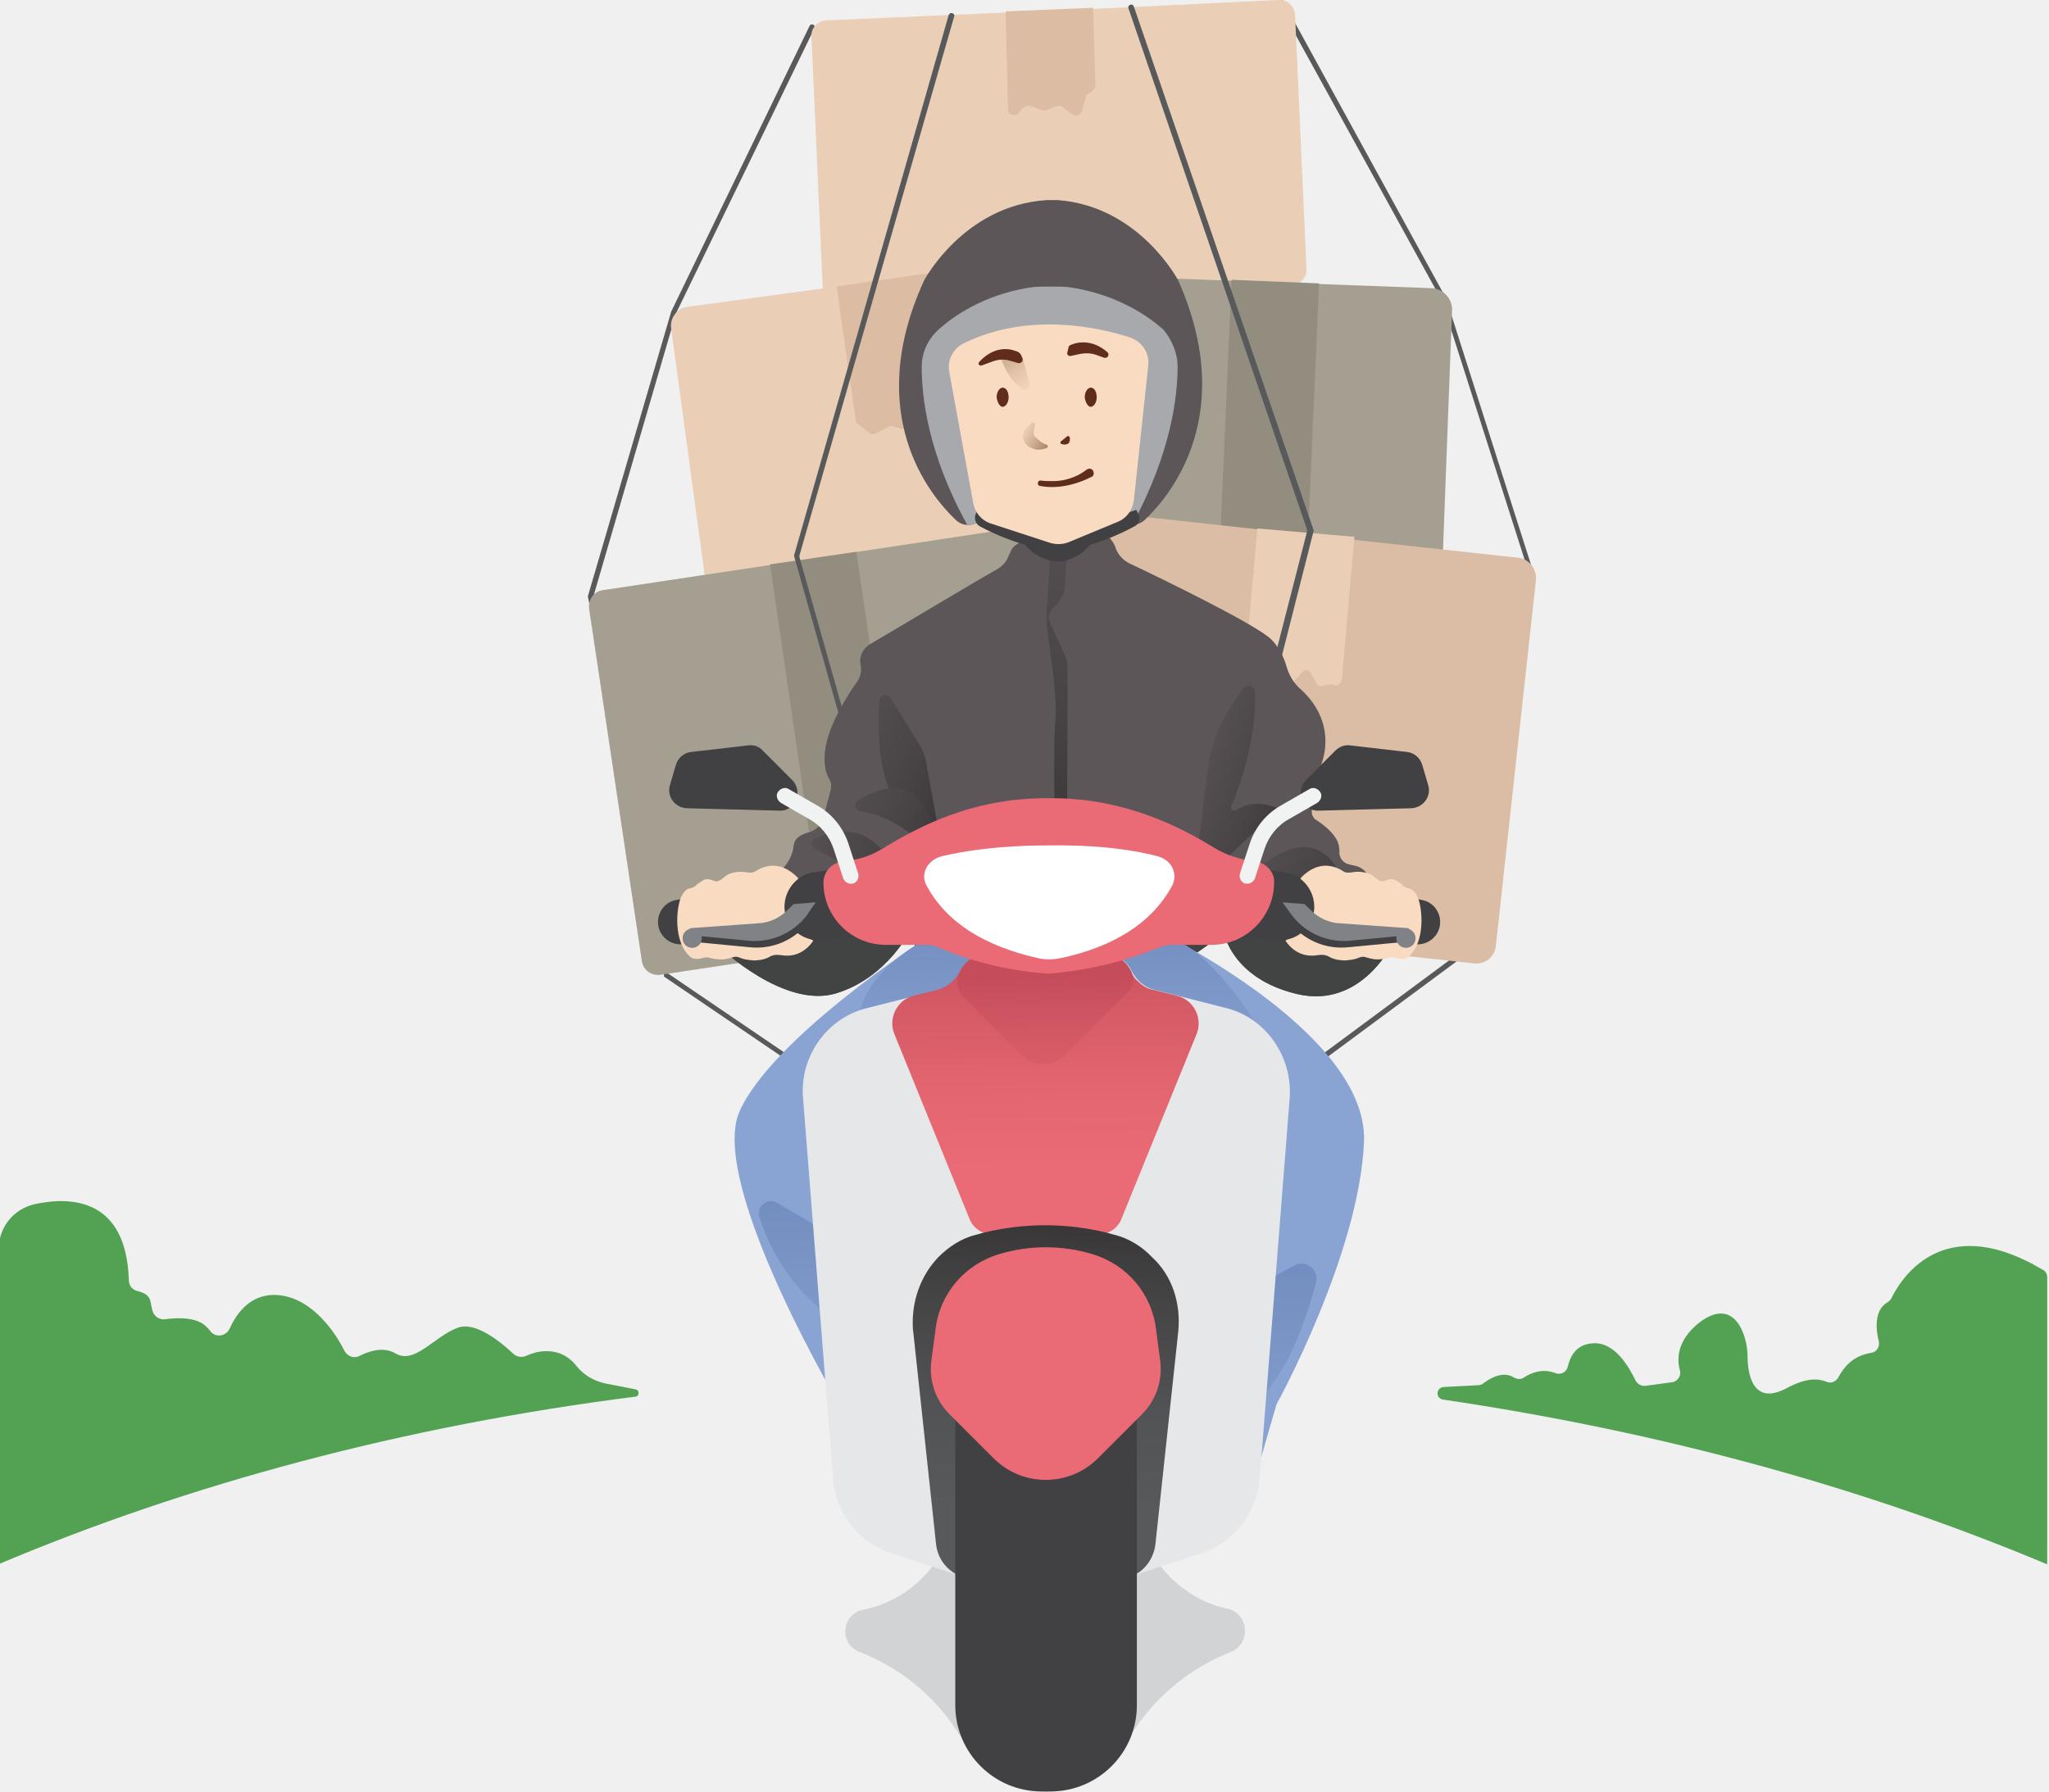
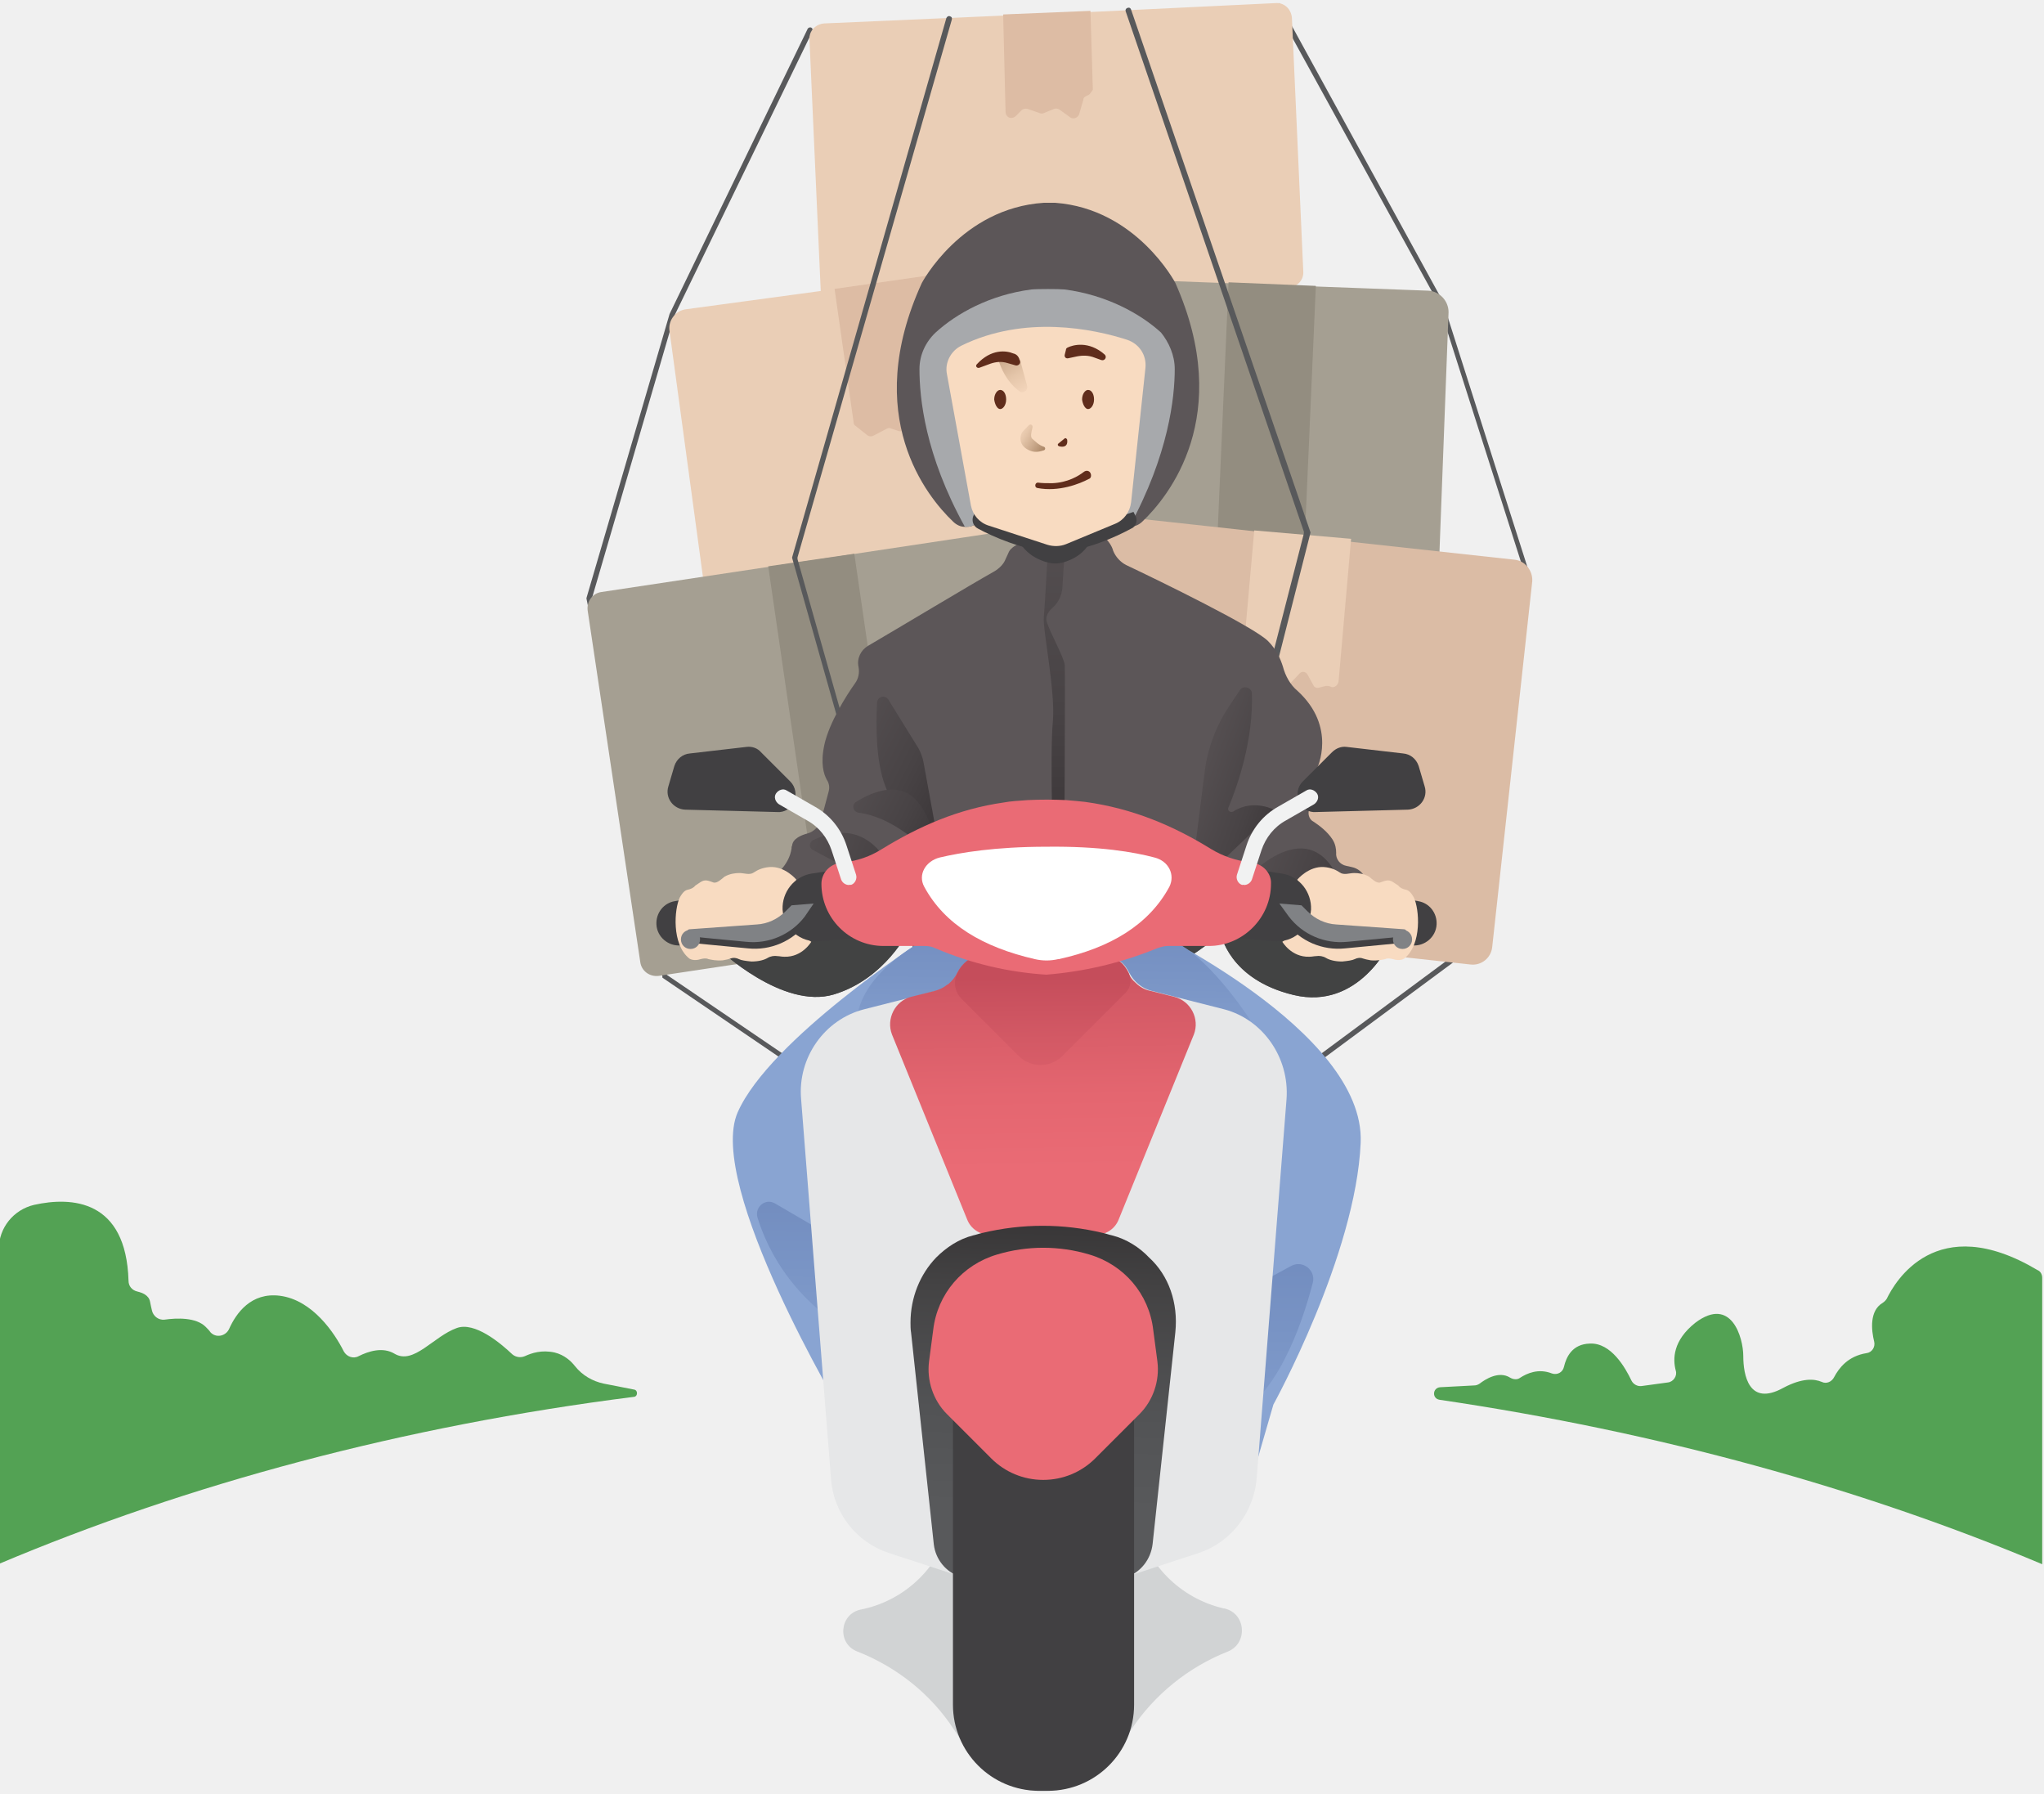
- <svg xmlns="http://www.w3.org/2000/svg" version="1.1" id="Layer_1" x="0px" y="0px" viewBox="0 0 341.9 299" style="enable-background:new 0 0 341.9 299;" xml:space="preserve">
+ <svg xmlns="http://www.w3.org/2000/svg" width="245" height="215" version="1.1" id="Layer_1" x="0px" y="0px" viewBox="0 0 341.9 299" style="enable-background:new 0 0 341.9 299;" xml:space="preserve">
  <style type="text/css">
	.st0{fill:#D1D3D4;}
	.st1{fill:#58595B;}
	.st2{fill:#EACEB6;}
	.st3{fill:#A59F92;}
	.st4{fill:#938D80;}
	.st5{fill:#DDBCA4;}
	.st6{fill:#DBBCA5;}
	.st7{fill:#5C5658;}
	.st8{fill:#424343;}
	.st9{fill:url(#SVGID_1_);}
	.st10{fill:url(#SVGID_2_);}
	.st11{fill:url(#SVGID_3_);}
	.st12{fill:url(#SVGID_4_);}
	.st13{fill:url(#SVGID_5_);}
	.st14{fill:url(#SVGID_6_);}
	.st15{fill:#414042;}
	.st16{fill:#F8DBC1;}
	.st17{fill:#808285;}
	.st18{fill:#89A4D2;}
	.st19{fill:url(#SVGID_7_);}
	.st20{fill:url(#SVGID_8_);}
	.st21{fill:url(#SVGID_9_);}
	.st22{fill:#E6E7E8;}
	.st23{fill:url(#SVGID_10_);}
	.st24{fill:url(#SVGID_11_);}
	.st25{fill:#A7A9AC;}
	.st26{fill:#602D1C;}
	.st27{fill:url(#SVGID_12_);}
	.st28{fill:url(#SVGID_13_);}
	.st29{fill:#EA6B75;}
	.st30{fill:#FFFFFF;}
	.st31{fill:url(#SVGID_14_);}
	.st32{fill:#F1F2F2;}
	.st33{fill:#53A254;}
</style>
  <g>
    <g>
      <path class="st0" d="M204.8,268.5l-0.1,0c-7.3-1.7-13-7.4-14.6-14.8l-0.3-1.5h-30.3l-0.5,2c-1.7,7.2-7.4,12.8-14.6,14.4    c-0.2,0-0.3,0.1-0.5,0.1c-3.5,0.8-3.9,5.7-0.5,7c6.6,2.6,12.3,7.1,16.2,13.1l2.4,3.6c5.9,8.9,18.9,8.9,24.8,0l2.4-3.6    c3.9-5.9,9.6-10.5,16.2-13.1C208.8,274.3,208.4,269.3,204.8,268.5L204.8,268.5z" />
      <path class="st1" d="M152,191l-41.2-28l0-0.2L98.1,99.6l0-0.1L112,52l0,0l23.1-47.7c0.1-0.2,0.4-0.3,0.6-0.2    c0.2,0.1,0.3,0.4,0.2,0.6l-23.1,47.6L99,99.6l12.5,62.9l40.9,27.8L152,191L152,191z" />
      <path class="st1" d="M201.8,191l-0.5-0.7l40.9-30.3l12.8-64.7l-14.4-45.1L213.2,0.4L214,0l27.3,49.8l14.5,45.5L243,160.5    L201.8,191z" />
      <path class="st2" d="M218,44.9c0.1,1.4-1,2.6-2.5,2.7l-32.2,1.4l-14.6,0.6L140,51c-1.4,0.1-2.6-1-2.7-2.5l-1.9-42.4    c-0.1-1.4,1-2.6,2.5-2.7l29.7-1.3l14.6-0.6L213.4,0c1.4-0.1,2.6,1,2.7,2.5L218,44.9L218,44.9z" />
      <path class="st2" d="M162,44.8l-47.2,6.4c-1.8,0.2-3.1,1.9-2.8,3.7l6.1,44.9c0.2,1.8,1.9,3.1,3.7,2.8l47.2-6.4    c1.8-0.3,3.1-1.9,2.8-3.7l-6.1-44.9C165.5,45.9,163.8,44.6,162,44.8z" />
      <path class="st3" d="M174.3,87.4l-73.7,11.1c-1.5,0.2-2.5,1.6-2.3,3.1l8.8,58.8c0.2,1.5,1.6,2.5,3.1,2.3l73.7-11.1    c1.5-0.2,2.5-1.6,2.3-3.1l-8.8-58.8C177.1,88.2,175.7,87.2,174.3,87.4z" />
      <path class="st4" d="M142.9,92.1l-14.4,2.1l9.1,62.5l14.4-2.1L142.9,92.1z" />
      <path class="st5" d="M158.1,70.2c-0.2-0.1-0.5,0-0.7,0.1l-1.1,0.6c-0.3,0.2-0.8,0.1-1-0.2l-1.4-1.6c-0.4-0.4-1-0.3-1.3,0.1l-1.2,2    c-0.2,0.3-0.6,0.5-1,0.4l-1.5-0.5c-0.2-0.1-0.4,0-0.6,0.1l-2.3,1.2c-0.3,0.1-0.6,0.1-0.9-0.1l-2-1.6c-0.2-0.1-0.3-0.3-0.3-0.5    l-3.2-22.4l16.1-2.3l3.5,23.8C159.3,69.9,158.7,70.4,158.1,70.2L158.1,70.2z" />
      <path class="st1" d="M144.6,133.8c-0.2,0.1-0.5-0.1-0.6-0.3l-11.5-40.7l0-0.1l25.8-90.2c0.1-0.2,0.3-0.4,0.6-0.3s0.4,0.3,0.3,0.6    l-25.8,89.9c0,0.1,0,0.2,0,0.3l11.4,40.3C145,133.5,144.8,133.8,144.6,133.8L144.6,133.8z" />
      <path class="st3" d="M238.9,48.1L182.7,46c-1.9-0.1-3.5,1.4-3.6,3.4l-1.7,44.9c-0.1,1.9,1.4,3.5,3.4,3.6l56.2,2.1    c1.9,0.1,3.5-1.4,3.6-3.4l1.7-44.9C242.3,49.8,240.8,48.2,238.9,48.1z" />
      <path class="st4" d="M220.1,47.3l-14.6-0.6l-2.3,52.6l14.6,0.6L220.1,47.3z" />
      <path class="st5" d="M182,15.4l-0.4,0.2c-0.2,0.1-0.4,0.3-0.4,0.6l-0.7,2.4c-0.2,0.6-1,0.9-1.5,0.5l-1.8-1.3    c-0.3-0.2-0.6-0.2-0.9-0.1l-1.7,0.7c-0.2,0.1-0.5,0.1-0.7,0l-2-0.7c-0.4-0.1-0.8,0-1,0.2l-1,1c-0.3,0.3-0.8,0.4-1.2,0.2    c-0.3-0.2-0.5-0.5-0.5-0.9l-0.4-16.3l14.6-0.6l0.4,13.2C182.5,14.9,182.3,15.3,182,15.4L182,15.4z" />
      <path class="st6" d="M253.4,93.1l-77.8-8.5c-1.8-0.2-3.4,1.1-3.6,2.9l-6.7,61.2c-0.2,1.8,1.1,3.4,2.9,3.6l77.8,8.5    c1.8,0.2,3.4-1.1,3.6-2.9l6.7-61.2C256.4,94.9,255.1,93.3,253.4,93.1z" />
      <path class="st2" d="M222.5,114.3c-0.2-0.1-0.4-0.1-0.7-0.1l-1.2,0.3c-0.4,0.1-0.8-0.1-0.9-0.4l-1-1.8c-0.3-0.5-0.9-0.6-1.3-0.2    l-1.6,1.7c-0.3,0.3-0.7,0.3-1,0.1l-1.3-0.8c-0.2-0.1-0.4-0.1-0.6-0.1l-2.5,0.6c-0.3,0.1-0.6,0-0.8-0.3l-1.6-2    c-0.1-0.2-0.2-0.4-0.2-0.6l2-22.5l16.2,1.4l-2.1,23.9C223.7,114.3,223,114.6,222.5,114.3L222.5,114.3z" />
      <path class="st1" d="M210.8,118.8c-0.2-0.1-0.4-0.3-0.3-0.5l7.6-29.6c0-0.1,0-0.2,0-0.3l-29.8-87c-0.1-0.2,0-0.5,0.3-0.6    s0.5,0,0.6,0.3l30,87.4l0,0.1l-7.6,29.9C211.2,118.7,211,118.9,210.8,118.8L210.8,118.8z" />
      <path class="st7" d="M232.5,157.2c0,0-5.2,11.3-16.1,8.7c-10.9-2.6-12.2-10.3-12.2-10.3s-14.4,13.3-33.4,11.3    c-19-2.1-18.8-11.8-18.8-11.8s-3.9,8.1-12.5,10.7c-8.6,2.6-19.3-7.6-19.3-7.6l3.4-4.9l2.6-3.8l4.4-4.5c0.9-1,1.6-2.2,1.8-3.6    c0-0.2,0-0.3,0.1-0.5c0.1-1.1,1.4-1.7,2.5-2c1.2-0.3,2.1-1.3,2.4-2.5l1.2-4.5c0.2-0.7,0.1-1.4-0.3-2c-0.5-0.9-1.1-2.7-0.4-5.9    c0.8-3.6,3.6-8.1,5.1-10.2c0.6-0.8,0.8-1.8,0.6-2.8v0c-0.3-1.4,0.4-2.8,1.6-3.5c4.8-2.8,17.1-10.2,21.2-12.5    c0.8-0.5,1.5-1.2,1.8-2c0.2-0.4,0.4-0.9,0.6-1.3c0.6-1.1,3.2-2,3.2-2s10.1-2.7,12.4-0.7c1,0.9,1.6,1.8,1.8,2.6    c0.4,1,1.2,1.9,2.2,2.4c5.5,2.6,21.3,10.3,23.7,12.7c1.4,1.4,2.1,3,2.5,4.3c0.4,1.5,1.2,3,2.4,4c6.7,6.1,3.3,13,3.3,13l-1.4,7.2    c-0.1,0.7,0.2,1.4,0.8,1.7c0.9,0.6,2.3,1.6,3.2,3c0.5,0.8,0.6,1.6,0.6,2.2c-0.1,1,0.6,2,1.7,2.2l0.9,0.2c1,0.2,1.9,0.9,2.2,1.8    l4,10L232.5,157.2L232.5,157.2z" />
      <path class="st8" d="M232.5,157.2c0,0-5.2,11.3-16.1,8.7c-10.9-2.6-12.2-10.3-12.2-10.3s-14.4,13.3-33.4,11.3    c-19-2.1-18.8-11.8-18.8-11.8s-3.9,8.1-12.5,10.7c-8.6,2.6-19.3-7.6-19.3-7.6l3.4-4.9l34.4-1.5l74.3,4.5L232.5,157.2z" />
      <linearGradient id="SVGID_1_" gradientUnits="userSpaceOnUse" x1="-1017.112" y1="-2637.059" x2="-1018.123" y2="-2519.693" gradientTransform="matrix(1 0 0 1 1194 2687.148)">
        <stop offset="0" style="stop-color:#5C5658" />
        <stop offset="0.27" style="stop-color:#575153" />
        <stop offset="0.58" style="stop-color:#484345" />
        <stop offset="0.92" style="stop-color:#312C2E" />
        <stop offset="1" style="stop-color:#2B2729" />
      </linearGradient>
      <path class="st9" d="M178.1,91.6l-0.4,6.2c-0.1,1.2-0.6,2.4-1.6,3.3c-0.7,0.6-1.3,1.5-1,2.4c0.5,1.7,2.9,6,3,7.2    c0.1,1.2-0.1,37.6-0.1,37.6l-1.8-3c0,0-0.6-19.9-0.1-25c0.5-5.1-1.7-15.4-1.5-17.6c0.2-2.2,0.7-11.6,0.7-11.6L178.1,91.6z" />
      <linearGradient id="SVGID_2_" gradientUnits="userSpaceOnUse" x1="-997.201" y1="-2548.972" x2="-957.849" y2="-2534.765" gradientTransform="matrix(1 0 0 1 1194 2687.148)">
        <stop offset="0" style="stop-color:#5C5658" />
        <stop offset="0.27" style="stop-color:#575153" />
        <stop offset="0.58" style="stop-color:#484345" />
        <stop offset="0.92" style="stop-color:#312C2E" />
        <stop offset="1" style="stop-color:#2B2729" />
      </linearGradient>
      <path class="st10" d="M208,146.9c0,0,11.4-13.1,16.5,1.1L208,146.9z" />
      <linearGradient id="SVGID_3_" gradientUnits="userSpaceOnUse" x1="-1004.103" y1="-2562.727" x2="-969.826" y2="-2550.354" gradientTransform="matrix(1 0 0 1 1194 2687.148)">
        <stop offset="0" style="stop-color:#5C5658" />
        <stop offset="0.27" style="stop-color:#575153" />
        <stop offset="0.58" style="stop-color:#484345" />
        <stop offset="0.92" style="stop-color:#312C2E" />
        <stop offset="1" style="stop-color:#2B2729" />
      </linearGradient>
      <path class="st11" d="M207.4,114.9l-1.8,2.7c-2.2,3.3-3.6,7-4.1,11l-2,15.9l4.7-0.8l9.1-8.7c0,0-3.6-2-7,0.2    c-0.5,0.3-1.1-0.2-0.8-0.7c1.6-3.8,4.2-11.5,3.9-19.2C209.2,114.4,207.9,114.1,207.4,114.9L207.4,114.9z" />
      <linearGradient id="SVGID_4_" gradientUnits="userSpaceOnUse" x1="-1067.031" y1="-2571.612" x2="-1023.637" y2="-2549.714" gradientTransform="matrix(1 0 0 1 1194 2687.148)">
        <stop offset="0" style="stop-color:#5C5658" />
        <stop offset="0.27" style="stop-color:#575153" />
        <stop offset="0.58" style="stop-color:#484345" />
        <stop offset="0.92" style="stop-color:#312C2E" />
        <stop offset="1" style="stop-color:#2B2729" />
      </linearGradient>
      <path class="st12" d="M148.6,116.5l4.7,7.6c0.6,0.9,1,1.9,1.2,3l2.5,13.7c0,0-6.5-3.5-8.9-9.8c-1.6-4.1-1.6-10.2-1.4-13.9    C146.7,116,148,115.6,148.6,116.5L148.6,116.5z" />
      <linearGradient id="SVGID_5_" gradientUnits="userSpaceOnUse" x1="-1071.218" y1="-2551.684" x2="-1031.086" y2="-2537.201" gradientTransform="matrix(1 0 0 1 1194 2687.148)">
        <stop offset="0" style="stop-color:#5C5658" />
        <stop offset="0.27" style="stop-color:#575153" />
        <stop offset="0.58" style="stop-color:#484345" />
        <stop offset="0.92" style="stop-color:#312C2E" />
        <stop offset="1" style="stop-color:#2B2729" />
      </linearGradient>
      <path class="st13" d="M135.9,141.6l12.9,6.9c0.7,0.4,1.5-0.3,1.3-1.1c-1.3-3.9-5.1-11.6-14.1-7.4    C135.3,140.3,135.3,141.3,135.9,141.6L135.9,141.6z" />
      <linearGradient id="SVGID_6_" gradientUnits="userSpaceOnUse" x1="-1064.002" y1="-2561.636" x2="-1027.303" y2="-2543.121" gradientTransform="matrix(1 0 0 1 1194 2687.148)">
        <stop offset="0" style="stop-color:#5C5658" />
        <stop offset="0.27" style="stop-color:#575153" />
        <stop offset="0.58" style="stop-color:#484345" />
        <stop offset="0.92" style="stop-color:#312C2E" />
        <stop offset="1" style="stop-color:#2B2729" />
      </linearGradient>
      <path class="st14" d="M143.6,135.4c-0.9-0.1-1.2-1.3-0.4-1.8c2.2-1.4,5.7-2.9,8.5-1.5c4.5,2.4,5.3,11.4,5.3,11.4    C152.9,139.6,148.7,136.1,143.6,135.4L143.6,135.4z" />
      <path class="st15" d="M115.1,149.8l-2.2,0.4c-1.9,0.3-3.2,2-3.1,3.9c0.1,2.1,2,3.7,4.1,3.5l5.3-0.5L115.1,149.8L115.1,149.8z" />
      <path class="st16" d="M133.2,146.6c0,0-1.9-2.3-4.5-2.1c-1.2,0.1-2,0.5-2.6,0.9c-0.7,0.5-1.6,0.1-2.4,0.1c-0.7,0-1.6,0.1-2.5,0.6    c-0.5,0.4-1.2,1.1-1.8,1c-0.9-0.3-1.4-0.6-2.2-0.1l-0.9,0.6c-0.3,0.4-0.8,0.6-1.3,0.7c-0.4,0.1-0.8,0.4-1.3,1.3    c-0.9,1.9-1.4,7.8,1.6,10.2c0,0,0.7,0.5,1.9,0.1c0.4-0.1,0.9-0.2,1.3,0c0.5,0.1,1.3,0.3,2.4,0.2c0.6-0.1,1-0.2,1.3-0.3    c0.5-0.2,1-0.1,1.4,0.1c0.4,0.2,1.1,0.3,2.1,0.4c1.3,0,2.2-0.3,2.7-0.6c0.5-0.3,1.1-0.4,1.7-0.3c0.3,0,0.6,0.1,1.1,0.1    c3,0.1,4.5-2.5,4.5-2.5S130.6,153.7,133.2,146.6L133.2,146.6z" />
      <path class="st15" d="M139,145.1l-3.3,0.5c-2.9,0.5-4.9,3.1-4.8,6c0.2,3.2,3,5.6,6.2,5.3l8.1-0.7L139,145.1z" />
      <path class="st15" d="M136.5,151.7l-3.7,0.3l-1,1c-1.3,1.3-3,2.1-4.8,2.2l-11.3,0.8c-0.2,0-0.4,0.1-0.4,0.3    c-0.2,0.4,0,0.8,0.4,0.9l9.4,0.9c3.8,0.4,7.5-1.2,9.8-4.2L136.5,151.7L136.5,151.7z" />
      <path class="st17" d="M136.1,150.6l-3.7,0.3l-1,1c-1.3,1.3-3,2.1-4.8,2.2l-11.2,0.8c-0.2,0-0.4,0.1-0.4,0.3    c-0.2,0.4,0,0.8,0.4,0.9l9.4,0.9c3.8,0.4,7.5-1.2,9.8-4.2L136.1,150.6L136.1,150.6z" />
      <path class="st17" d="M115.5,158.2c0.9,0,1.6-0.7,1.6-1.6c0-0.9-0.7-1.6-1.6-1.6c-0.9,0-1.6,0.7-1.6,1.6    C113.9,157.5,114.6,158.2,115.5,158.2z" />
      <path class="st15" d="M235,149.8l2.2,0.4c1.9,0.3,3.2,2,3.1,3.9c-0.1,2.1-2,3.7-4.1,3.5l-5.3-0.5L235,149.8L235,149.8z" />
      <path class="st16" d="M217,146.6c0,0,1.9-2.3,4.5-2.1c1.2,0.1,2,0.5,2.6,0.9c0.7,0.5,1.6,0.1,2.4,0.1c0.7,0,1.6,0.1,2.5,0.6    c0.5,0.4,1.2,1.1,1.8,1c0.9-0.3,1.4-0.6,2.2-0.1l0.9,0.6c0.3,0.4,0.8,0.6,1.3,0.7c0.4,0.1,0.8,0.4,1.3,1.3    c0.9,1.9,1.4,7.8-1.6,10.2c0,0-0.7,0.5-1.9,0.1c-0.4-0.1-0.9-0.2-1.3,0c-0.5,0.1-1.3,0.3-2.4,0.2c-0.6-0.1-1-0.2-1.3-0.3    c-0.5-0.2-1-0.1-1.4,0.1c-0.4,0.2-1.1,0.3-2.1,0.4c-1.3,0-2.2-0.3-2.7-0.6c-0.5-0.3-1.1-0.4-1.7-0.3c-0.3,0-0.6,0.1-1.1,0.1    c-3,0.1-4.5-2.5-4.5-2.5S219.6,153.7,217,146.6L217,146.6z" />
      <path class="st15" d="M211.2,145.1l3.3,0.5c2.9,0.5,4.9,3.1,4.8,6c-0.2,3.2-3,5.6-6.2,5.3l-8.1-0.7L211.2,145.1z" />
      <path class="st15" d="M213.6,151.7l3.7,0.3l1,1c1.3,1.3,3,2.1,4.8,2.2l11.3,0.8c0.2,0,0.4,0.1,0.4,0.3c0.2,0.4,0,0.8-0.4,0.9    l-9.4,0.9c-3.8,0.4-7.5-1.2-9.8-4.2L213.6,151.7L213.6,151.7z" />
      <path class="st17" d="M214,150.6l3.7,0.3l1,1c1.3,1.3,3,2.1,4.8,2.2l11.3,0.8c0.2,0,0.4,0.1,0.4,0.3c0.2,0.4,0,0.8-0.4,0.9    l-9.4,0.9c-3.8,0.4-7.5-1.2-9.8-4.2L214,150.6L214,150.6z" />
      <path class="st17" d="M234.6,158.2c0.9,0,1.6-0.7,1.6-1.6c0-0.9-0.7-1.6-1.6-1.6s-1.6,0.7-1.6,1.6    C233,157.5,233.7,158.2,234.6,158.2z" />
      <path class="st18" d="M154.1,156.9c0,0-25.3,16.4-30.7,28.6c-5.4,12.2,17.6,50.6,17.6,50.6l1.4,8.3h67.7l2.9-10    c0,0,13.8-25,14.6-43.8c0.8-18.8-36.5-36.3-36.5-36.3L154.1,156.9L154.1,156.9z" />
      <linearGradient id="SVGID_7_" gradientUnits="userSpaceOnUse" x1="-983.999" y1="-2495.663" x2="-984.48" y2="-2440.109" gradientTransform="matrix(1 0 0 1 1194 2687.148)">
        <stop offset="0" style="stop-color:#6983B7" />
        <stop offset="0.57" style="stop-color:#7994C5" />
        <stop offset="1" style="stop-color:#89A4D2" />
      </linearGradient>
      <path class="st19" d="M204.4,217.5l11.6-6.3c1.9-1,4.1,0.7,3.6,2.8c-1.9,7.3-6.2,19.8-14.5,23.2    C193.2,242,204.5,217.5,204.4,217.5L204.4,217.5z" />
      <linearGradient id="SVGID_8_" gradientUnits="userSpaceOnUse" x1="-1017.38" y1="-2546.064" x2="-1017.701" y2="-2508.431" gradientTransform="matrix(1 0 0 1 1194 2687.148)">
        <stop offset="0" style="stop-color:#6983B7" />
        <stop offset="0.57" style="stop-color:#7994C5" />
        <stop offset="1" style="stop-color:#89A4D2" />
      </linearGradient>
      <path class="st20" d="M160.3,154c0,0-15.1,5.4-16.9,15.3c-1.1,6.2,65.8,0.9,65.8,0.9s-7.9-12.4-14.6-13.9    C188,155,160.3,154,160.3,154L160.3,154z" />
      <linearGradient id="SVGID_9_" gradientUnits="userSpaceOnUse" x1="-1057.027" y1="-2503.124" x2="-1057.44" y2="-2455.576" gradientTransform="matrix(1 0 0 1 1194 2687.148)">
        <stop offset="0" style="stop-color:#6983B7" />
        <stop offset="0.57" style="stop-color:#7994C5" />
        <stop offset="1" style="stop-color:#89A4D2" />
      </linearGradient>
      <path class="st21" d="M126.7,203.1c1.7,5.5,6.2,14.7,18.2,20.7l2.1-12.9l-17.3-10.1C128.1,199.8,126.2,201.3,126.7,203.1    L126.7,203.1z" />
      <path class="st22" d="M215.2,183.3l-5,63.5c-0.5,5.7-4.3,10.6-9.6,12.4l-21.7,7.1c-2.8,0.9-5.8,0.9-8.6,0l-21.7-7.1    c-5.4-1.8-9.2-6.7-9.6-12.4l-5-63.5c-0.6-6.9,3.9-13.3,10.5-15l12.2-3.1c0.8-0.2,1.5-0.6,2.1-1.1s1.2-1.2,1.5-1.9    c0.8-1.6,2.2-2.7,3.9-3.1l10.4-2.2l10.4,2.2c0.8,0.2,1.6,0.5,2.3,1.1c0.7,0.5,1.2,1.2,1.6,2c0.8,1.5,2.1,2.6,3.7,3l12.2,3.1    C211.2,170,215.7,176.3,215.2,183.3L215.2,183.3z" />
      <linearGradient id="SVGID_10_" gradientUnits="userSpaceOnUse" x1="-1019.139" y1="-2492.075" x2="-1019.693" y2="-2531.431" gradientTransform="matrix(1 0 0 1 1194 2687.148)">
        <stop offset="0" style="stop-color:#EA6B75" />
        <stop offset="0.31" style="stop-color:#E46670" />
        <stop offset="0.73" style="stop-color:#D35965" />
        <stop offset="1" style="stop-color:#C54D5B" />
      </linearGradient>
      <path class="st23" d="M199.7,172.5l-12.6,31c-0.6,1.5-2.1,2.5-3.7,2.5h-17.9c-1.6,0-3.1-1-3.7-2.5l-12.6-31    c-1-2.6,0.5-5.6,3.2-6.3l4-1c0.7-0.2,1.4-0.5,2-1c0.1,0,0.1-0.1,0.2-0.1c0.6-0.5,1.2-1.2,1.5-1.9c0.8-1.6,2.2-2.7,3.9-3.1    l10.4-2.2l10.4,2.2c0.8,0.2,1.6,0.6,2.3,1.1c0.7,0.5,1.2,1.2,1.6,2c0.3,0.6,0.7,1.2,1.2,1.6c0.7,0.7,1.5,1.2,2.5,1.4l4,1    C199.2,166.9,200.7,169.9,199.7,172.5L199.7,172.5z" />
      <linearGradient id="SVGID_11_" gradientUnits="userSpaceOnUse" x1="-1019.159" y1="-2486.229" x2="-1019.535" y2="-2524.129" gradientTransform="matrix(1 0 0 1 1194 2687.148)">
        <stop offset="0" style="stop-color:#EA6B75" />
        <stop offset="0.31" style="stop-color:#E46670" />
        <stop offset="0.73" style="stop-color:#D35965" />
        <stop offset="1" style="stop-color:#C54D5B" />
      </linearGradient>
      <path class="st24" d="M188.3,165.5l-10.6,10.6c-2,2-5.3,2-7.3,0l-9.6-9.6c-1.1-1.1-1.4-2.9-0.6-4.3c0,0,0,0,0,0    c0.8-1.6,2.2-2.7,3.9-3.1l10.4-2.2l10.4,2.2c0.8,0.2,1.6,0.6,2.3,1.1c0.7,0.5,1.2,1.2,1.6,2l0,0    C189.3,163.3,189.2,164.6,188.3,165.5z" />
      <path class="st7" d="M191.1,86.7c-0.6,0.6-1.4,0.9-2.2,0.9c-0.4,0-0.7-0.1-1.1-0.2l-1.2-0.5c-0.6-0.3-1-0.9-0.9-1.6l2.2-14    c0.6-3.6-1-7.3-3.9-9.4l-2.8-2.1c-3.5-2.6-8.3-2.6-11.9,0l-2.8,2.1c-3,2.1-4.5,5.8-3.9,9.4l2.2,14c0.1,0.7-0.3,1.3-0.9,1.6    l-1.2,0.5c-0.4,0.2-0.9,0.2-1.3,0.2c-0.7,0-1.4-0.3-2-0.9c-4.3-4.1-15.4-17.6-5.2-39.9c0,0,6.6-12.5,20.4-13.4c0.3,0,1.5,0,1.9,0    c13.6,1,20.1,13.4,20.1,13.4C206.5,69.1,195.4,82.6,191.1,86.7L191.1,86.7z" />
      <path class="st25" d="M196.5,61.2c0,4.7-1,14.3-7.6,26.4c-0.4,0-0.7-0.1-1.1-0.2l-1.2-0.5c-0.6-0.3-1-0.9-0.9-1.6l2.2-14    c0.6-3.6-1-7.3-3.9-9.4l-2.8-2.1c-3.5-2.6-8.3-2.6-11.9,0l-2.8,2.1c-3,2.1-4.5,5.8-3.9,9.4l2.2,14c0.1,0.7-0.3,1.3-0.9,1.6    l-1.2,0.5c-0.4,0.2-0.9,0.2-1.3,0.2c-6.7-12.1-7.6-21.6-7.6-26.4c0-2.3,1-4.5,2.7-6.1c3.5-3.2,9.1-6.3,16-7.2    c0.9-0.1,4.7-0.1,5.6,0c6.9,0.9,12.6,4,16.1,7.2C195.5,56.7,196.5,58.9,196.5,61.2L196.5,61.2z" />
      <path class="st15" d="M190,85.9l-0.4-0.8l-13.2,4.4L163.2,85l-0.4,0.8c-0.3,0.8,0,1.7,0.8,2.1c2.4,1.3,7.5,3.6,12.7,4v0    c0,0,0.1,0,0.1,0c0,0,0.1,0,0.1,0v0c5.2-0.3,10.3-2.7,12.7-4C190,87.6,190.3,86.6,190,85.9z" />
      <path class="st15" d="M183.1,87.4l-6.7,1l-6.7-1c0,0,0,4.3,5,6c0.1,0,0.2,0.1,0.4,0.1c0.9,0.3,1.9,0.3,2.9,0h0    C183.2,91.9,183.1,87.4,183.1,87.4z" />
      <path class="st16" d="M158.4,62.1l4,21.9c0.3,1.6,1.4,2.9,3,3.4l9.8,3.2c1,0.3,2.1,0.3,3.1-0.1l8.2-3.4c1.5-0.6,2.5-2,2.7-3.6    l2.4-22.5c0.2-2.1-1-4-3.1-4.7c-5.6-1.8-17.1-4.2-27.7,1C159,58.2,158,60.2,158.4,62.1L158.4,62.1z" />
      <path class="st26" d="M184.2,59.7l-1.1-0.4c-1-0.4-2-0.4-3-0.2l-1.4,0.3c-0.4,0.1-0.7-0.2-0.6-0.6l0.2-0.8c0-0.2,0.1-0.3,0.3-0.4    c0.8-0.4,3.5-1.2,6.2,1.2C185.2,59.2,184.8,59.9,184.2,59.7L184.2,59.7z" />
      <path class="st26" d="M167.3,67.9c0.5,0,1-0.7,1-1.6c0-0.9-0.4-1.6-1-1.6c-0.5,0-1,0.7-1,1.6C166.4,67.1,166.8,67.9,167.3,67.9z" />
      <path class="st26" d="M182,67.9c0.5,0,1-0.7,1-1.6c0-0.9-0.4-1.6-1-1.6c-0.5,0-1,0.7-1,1.6C181.1,67.1,181.5,67.9,182,67.9z" />
      <linearGradient id="SVGID_12_" gradientUnits="userSpaceOnUse" x1="-1026.445" y1="-2617.38" x2="-1016.357" y2="-2611.189" gradientTransform="matrix(1 0 0 1 1194 2687.148)">
        <stop offset="0.17" style="stop-color:#F8DBC1" />
        <stop offset="0.27" style="stop-color:#F3D5BB" />
        <stop offset="0.4" style="stop-color:#E5C6AA" />
        <stop offset="0.55" style="stop-color:#CDAC8F" />
        <stop offset="0.72" style="stop-color:#AD8969" />
        <stop offset="0.89" style="stop-color:#845C39" />
        <stop offset="1" style="stop-color:#683D18" />
      </linearGradient>
      <path class="st27" d="M172.1,70.6c0.3-0.3,0.7,0,0.6,0.4c-0.2,0.8-0.4,1.6,0,1.9c0.5,0.4,1,1,1.9,1.3c0.3,0.1,0.3,0.5,0,0.6    c-0.6,0.2-1.4,0.4-2.2,0.1c-1.6-0.6-2-1.8-1.5-3C171.1,71.6,171.6,71.1,172.1,70.6L172.1,70.6z" />
      <path class="st26" d="M178.1,72.8l-1.1,0.9c-0.1,0.1-0.1,0.3,0.1,0.4c0.6,0.2,1.6,0.2,1.4-1.1C178.4,72.8,178.2,72.7,178.1,72.8    L178.1,72.8z" />
      <path class="st26" d="M173.5,81.1c-0.5-0.1-0.4-0.9,0.1-0.9c0.7,0.1,1.5,0.1,2.4,0.1c2.6-0.1,4.4-1.2,5.3-1.9    c0.4-0.3,0.9-0.2,1.1,0.2s0.1,0.9-0.3,1C180.6,80.4,177.1,81.8,173.5,81.1z" />
      <linearGradient id="SVGID_13_" gradientUnits="userSpaceOnUse" x1="-1020.109" y1="-2618.925" x2="-1031.299" y2="-2636.882" gradientTransform="matrix(1 0 0 1 1194 2687.148)">
        <stop offset="8.000000e-02" style="stop-color:#F8DBC1" />
        <stop offset="0.19" style="stop-color:#F3D5BB" />
        <stop offset="0.34" style="stop-color:#E5C6AA" />
        <stop offset="0.5" style="stop-color:#CDAC8F" />
        <stop offset="0.69" style="stop-color:#AD8969" />
        <stop offset="0.88" style="stop-color:#845C39" />
        <stop offset="1" style="stop-color:#683D18" />
      </linearGradient>
      <path class="st28" d="M167,59.7c0.4,1.2,1.3,3.6,3.5,5.2c0.6,0.5,1.5-0.1,1.3-0.9l-1.2-4.4c-0.1-0.2-0.3-0.4-0.5-0.4l-2.5-0.2    C167.1,58.9,166.8,59.3,167,59.7L167,59.7z" />
      <path class="st26" d="M163.4,60.4c-0.3,0.3,0,0.7,0.4,0.6l1.9-0.7c0.9-0.3,1.8-0.4,2.8-0.1l1.4,0.4c0.4,0.1,0.9-0.3,0.7-0.8    l-0.1-0.2c-0.1-0.5-0.5-0.9-1-1C168.3,58.1,165.8,57.8,163.4,60.4L163.4,60.4z" />
      <path class="st29" d="M209.5,143.8l-0.5-0.1c-2.3-0.3-4.4-1-6.4-2.2l0,0c-6.3-3.9-13.1-6.8-21.1-7.9c-0.8-0.1-2.1-0.2-3.2-0.3    c-2.1-0.1-4.3-0.1-6.4,0c-1.4,0.1-3,0.2-4,0.4c-7.7,1.1-14.2,4-20.4,7.8l0,0c-1.9,1.2-4.1,2-6.4,2.2l-0.5,0.1    c-1.8,0.2-3.2,1.7-3.2,3.5c0,5.7,4.6,10.4,10.4,10.4h6.9c0.6,0,1.2,0.1,1.8,0.4h0c6.1,2.6,12.3,4,18.5,4.4h0    c6.2-0.5,12.4-1.9,18.5-4.4h0c0.6-0.2,1.2-0.4,1.8-0.4h6.9c5.7,0,10.4-4.7,10.4-10.4C212.7,145.6,211.3,144,209.5,143.8    L209.5,143.8z" />
      <path class="st30" d="M195.6,147.8c1-2-0.1-4.3-2.5-4.9c-3.4-0.9-9.1-1.9-18-1.8c-8.7,0-14.5,1-17.9,1.8c-2.4,0.6-3.7,2.9-2.6,4.9    c3.4,6.3,9.8,10.1,18.5,12.1h0c1.3,0.3,2.6,0.3,3.9,0c0,0,0.1,0,0.1,0C185.8,158,192.2,154.1,195.6,147.8L195.6,147.8z" />
      <linearGradient id="SVGID_14_" gradientUnits="userSpaceOnUse" x1="-1020.371" y1="-2435.51" x2="-1018.43" y2="-2503.061" gradientTransform="matrix(1 0 0 1 1194 2687.148)">
        <stop offset="0" style="stop-color:#58595B" />
        <stop offset="0.24" style="stop-color:#525355" />
        <stop offset="0.54" style="stop-color:#444344" />
        <stop offset="0.89" style="stop-color:#2B2829" />
        <stop offset="1" style="stop-color:#231F20" />
      </linearGradient>
      <path class="st31" d="M196.6,222.3l-3.8,35.4c-0.3,2.6-2,4.8-4.5,5.6l-3.7,1.2l-5.8,1.9c-2.8,0.9-5.8,0.9-8.6,0l-5.8-1.9l-3.8-1.3    c-2.4-0.8-4.1-2.9-4.4-5.4l-3.8-35.4c-0.1-0.6-0.1-1.2-0.1-1.7c0-4.2,1.6-8.1,4.3-10.9c1.7-1.7,3.8-3.1,6.2-3.7    c0.5-0.1,1-0.3,1.5-0.4c6.7-1.6,13.5-1.6,20.2,0c0.5,0.1,1,0.3,1.5,0.4c2.4,0.6,4.6,2,6.2,3.7    C195.5,212.8,197.1,217.4,196.6,222.3L196.6,222.3z" />
      <path class="st15" d="M175.3,221.4h-1.5c-7.9,0-14.4,6.4-14.4,14.4v48.8c0,7.9,6.4,14.4,14.4,14.4h1.5c7.9,0,14.4-6.4,14.4-14.4    v-48.8C189.7,227.9,183.2,221.4,175.3,221.4z" />
      <path class="st29" d="M182.2,209.3c-5-1.5-10.4-1.5-15.4,0c-5.8,1.7-10,6.6-10.7,12.6l-0.7,5.3c-0.4,3.2,0.7,6.5,3,8.8l7.4,7.4    c2.3,2.3,5.4,3.6,8.7,3.6c3.3,0,6.4-1.3,8.7-3.6l7.4-7.4c2.3-2.3,3.4-5.6,3-8.8l-0.7-5.3C192.2,215.9,188,211,182.2,209.3z" />
      <path class="st15" d="M127.3,125.3l4.9,4.9c0.9,0.9,1.1,2.3,0.6,3.4c-0.5,1.1-1.6,1.8-2.8,1.7l-15.4-0.4c-2-0.1-3.4-2-2.8-3.9    l1-3.4c0.4-1.2,1.4-2,2.6-2.1l9.5-1.1C125.8,124.3,126.7,124.6,127.3,125.3L127.3,125.3z" />
      <path class="st32" d="M142,147.5c-0.6,0-1.1-0.4-1.3-0.9l-1.6-4.9c-0.7-2.1-2.1-3.9-4.1-5l-4.7-2.7c-0.6-0.4-0.9-1.2-0.5-1.8    c0.4-0.6,1.2-0.9,1.8-0.5l4.7,2.7c2.5,1.4,4.4,3.7,5.3,6.5l1.6,4.9c0.2,0.7-0.2,1.5-0.9,1.7C142.3,147.4,142.1,147.5,142,147.5z" />
      <path class="st15" d="M222.8,125.3l-4.9,4.9c-0.9,0.9-1.1,2.3-0.6,3.4c0.5,1.1,1.6,1.8,2.8,1.7l15.4-0.4c2-0.1,3.4-2,2.8-3.9    l-1-3.4c-0.4-1.2-1.4-2-2.6-2.1l-9.5-1.1C224.4,124.3,223.5,124.6,222.8,125.3L222.8,125.3z" />
      <path class="st32" d="M208.1,147.5c0.6,0,1.1-0.4,1.3-0.9l1.6-4.9c0.7-2.1,2.1-3.9,4.1-5l4.7-2.7c0.6-0.4,0.9-1.2,0.5-1.8    c-0.4-0.6-1.2-0.9-1.8-0.5l-4.7,2.7c-2.5,1.4-4.4,3.7-5.3,6.5l-1.6,4.9c-0.2,0.7,0.2,1.5,0.9,1.7    C207.9,147.4,208,147.5,208.1,147.5z" />
      <path class="st33" d="M-0.3,261.1c0.1-17.5,0.1-42,0.1-52.7c0-3.6,2.5-6.6,5.9-7.4c6.3-1.4,15.4-0.9,15.8,12.7    c0,0.9,0.6,1.6,1.5,1.8c0.8,0.2,1.9,0.6,2.1,1.7c0.1,0.5,0.2,1,0.3,1.4c0.2,1,1.1,1.7,2.1,1.6c2.1-0.3,5.3-0.4,6.9,1.2    c0.3,0.3,0.6,0.6,0.8,0.9c0.9,1,2.5,0.7,3.1-0.5c1.2-2.7,3.7-6.2,8.5-5.6c5.5,0.7,9.2,6.3,10.7,9.3c0.5,0.9,1.6,1.3,2.5,0.8    c1.6-0.8,4-1.6,6-0.4c3.2,1.9,6.5-2.9,10.4-4.3c3-1.1,7.3,2.5,9.3,4.4c0.6,0.5,1.4,0.6,2.1,0.3c1.1-0.5,2.8-1.1,5-0.6    c1.6,0.4,2.7,1.4,3.4,2.3c1.2,1.5,2.9,2.5,4.8,2.9l5.1,1c0.6,0.1,0.6,1.1,0,1.2C67.4,238,31.4,247.7-0.3,261.1L-0.3,261.1z" />
      <path class="st33" d="M341.6,213.2v47.9c-30.2-12.7-64.2-22.1-100.8-27.5c-1.3-0.2-1.2-2,0.1-2.1l5.7-0.3c0.3,0,0.6-0.1,0.9-0.3    c0.9-0.7,3.2-2.2,5.1-1c0.5,0.3,1.2,0.4,1.7,0c1.1-0.7,3-1.6,5.3-0.7c0.9,0.3,1.8-0.2,2-1.1c0.4-1.7,1.4-3.8,4.3-3.9    c3.6-0.2,6,4.1,7,6.2c0.3,0.6,1,1,1.7,0.9l4.4-0.6c0.9-0.1,1.6-1.1,1.3-2c-0.5-1.9-0.5-5,3.3-8c6-4.5,8,2.5,8,5.6    c0,3.1,0.9,8.5,6.7,5.3c3.2-1.7,5.2-1.5,6.4-1c0.8,0.4,1.7,0,2.1-0.8c0.8-1.5,2.3-3.5,5.4-4c0.9-0.1,1.5-1,1.3-1.9    c-0.5-2-0.8-5.2,1.4-6.5c0.3-0.2,0.5-0.4,0.7-0.7c1.3-2.7,8.2-14.9,25.2-4.8C341.3,212.1,341.6,212.6,341.6,213.2L341.6,213.2z" />
    </g>
  </g>
</svg>
